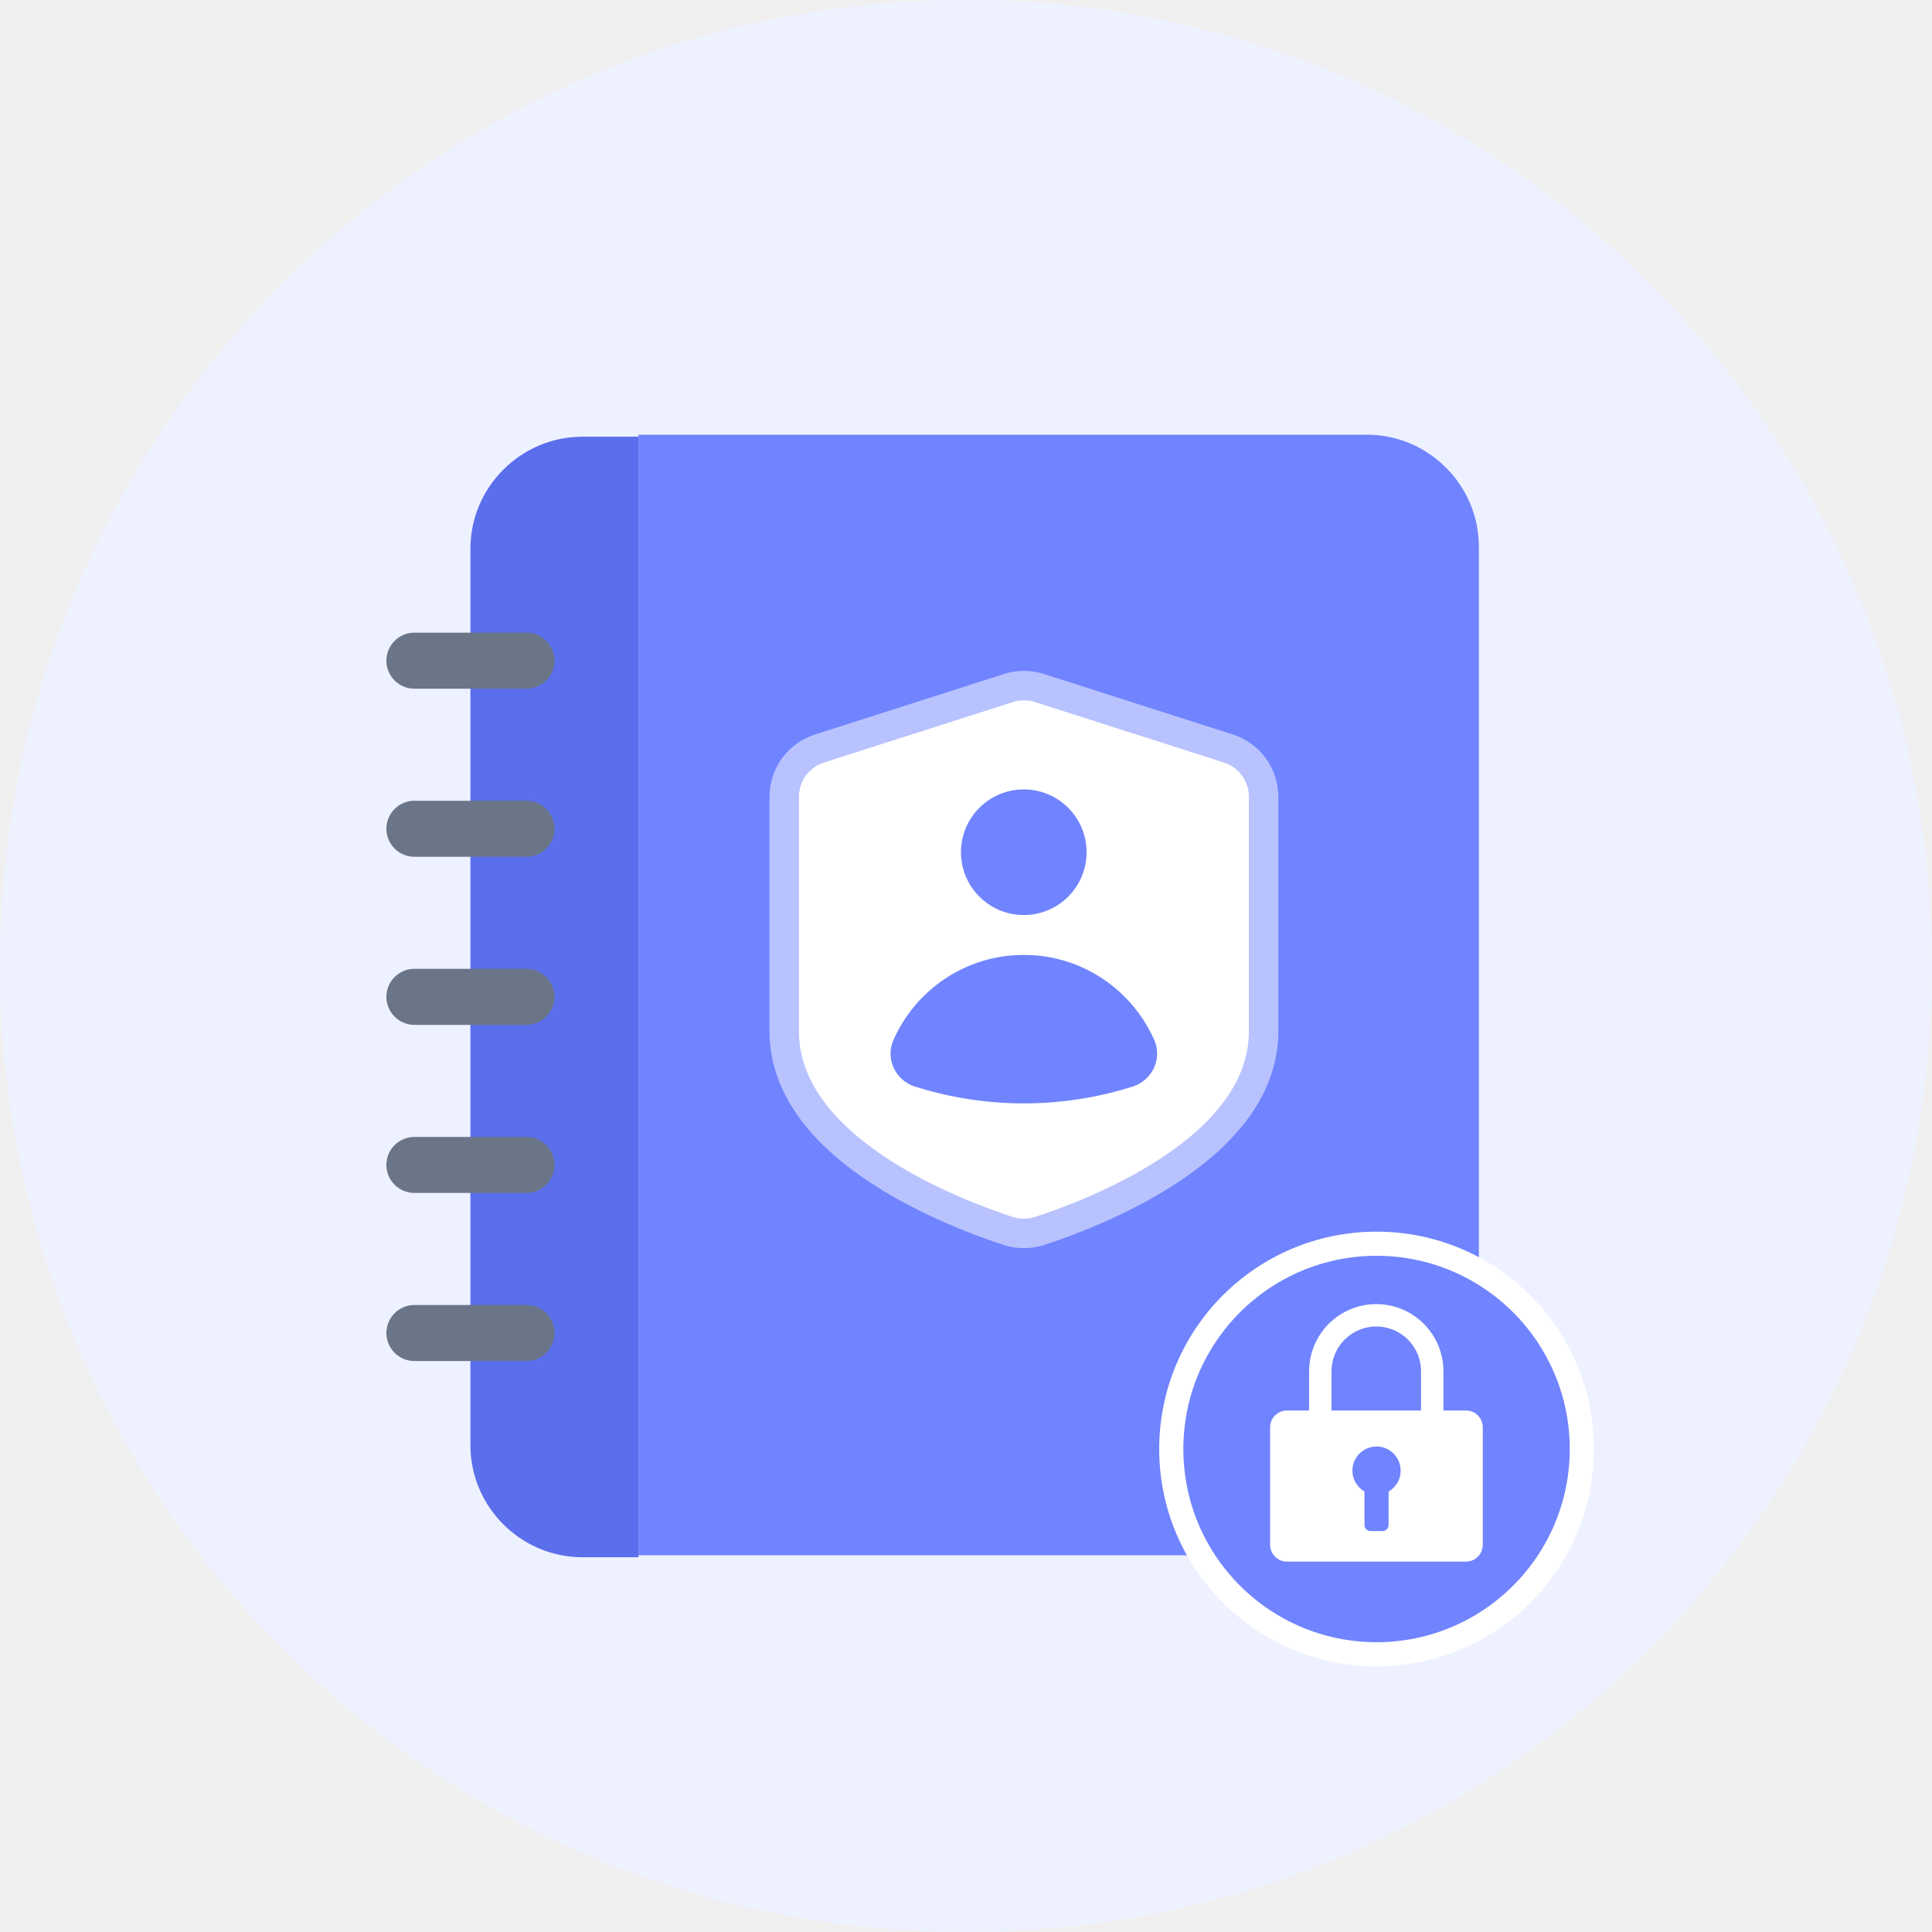
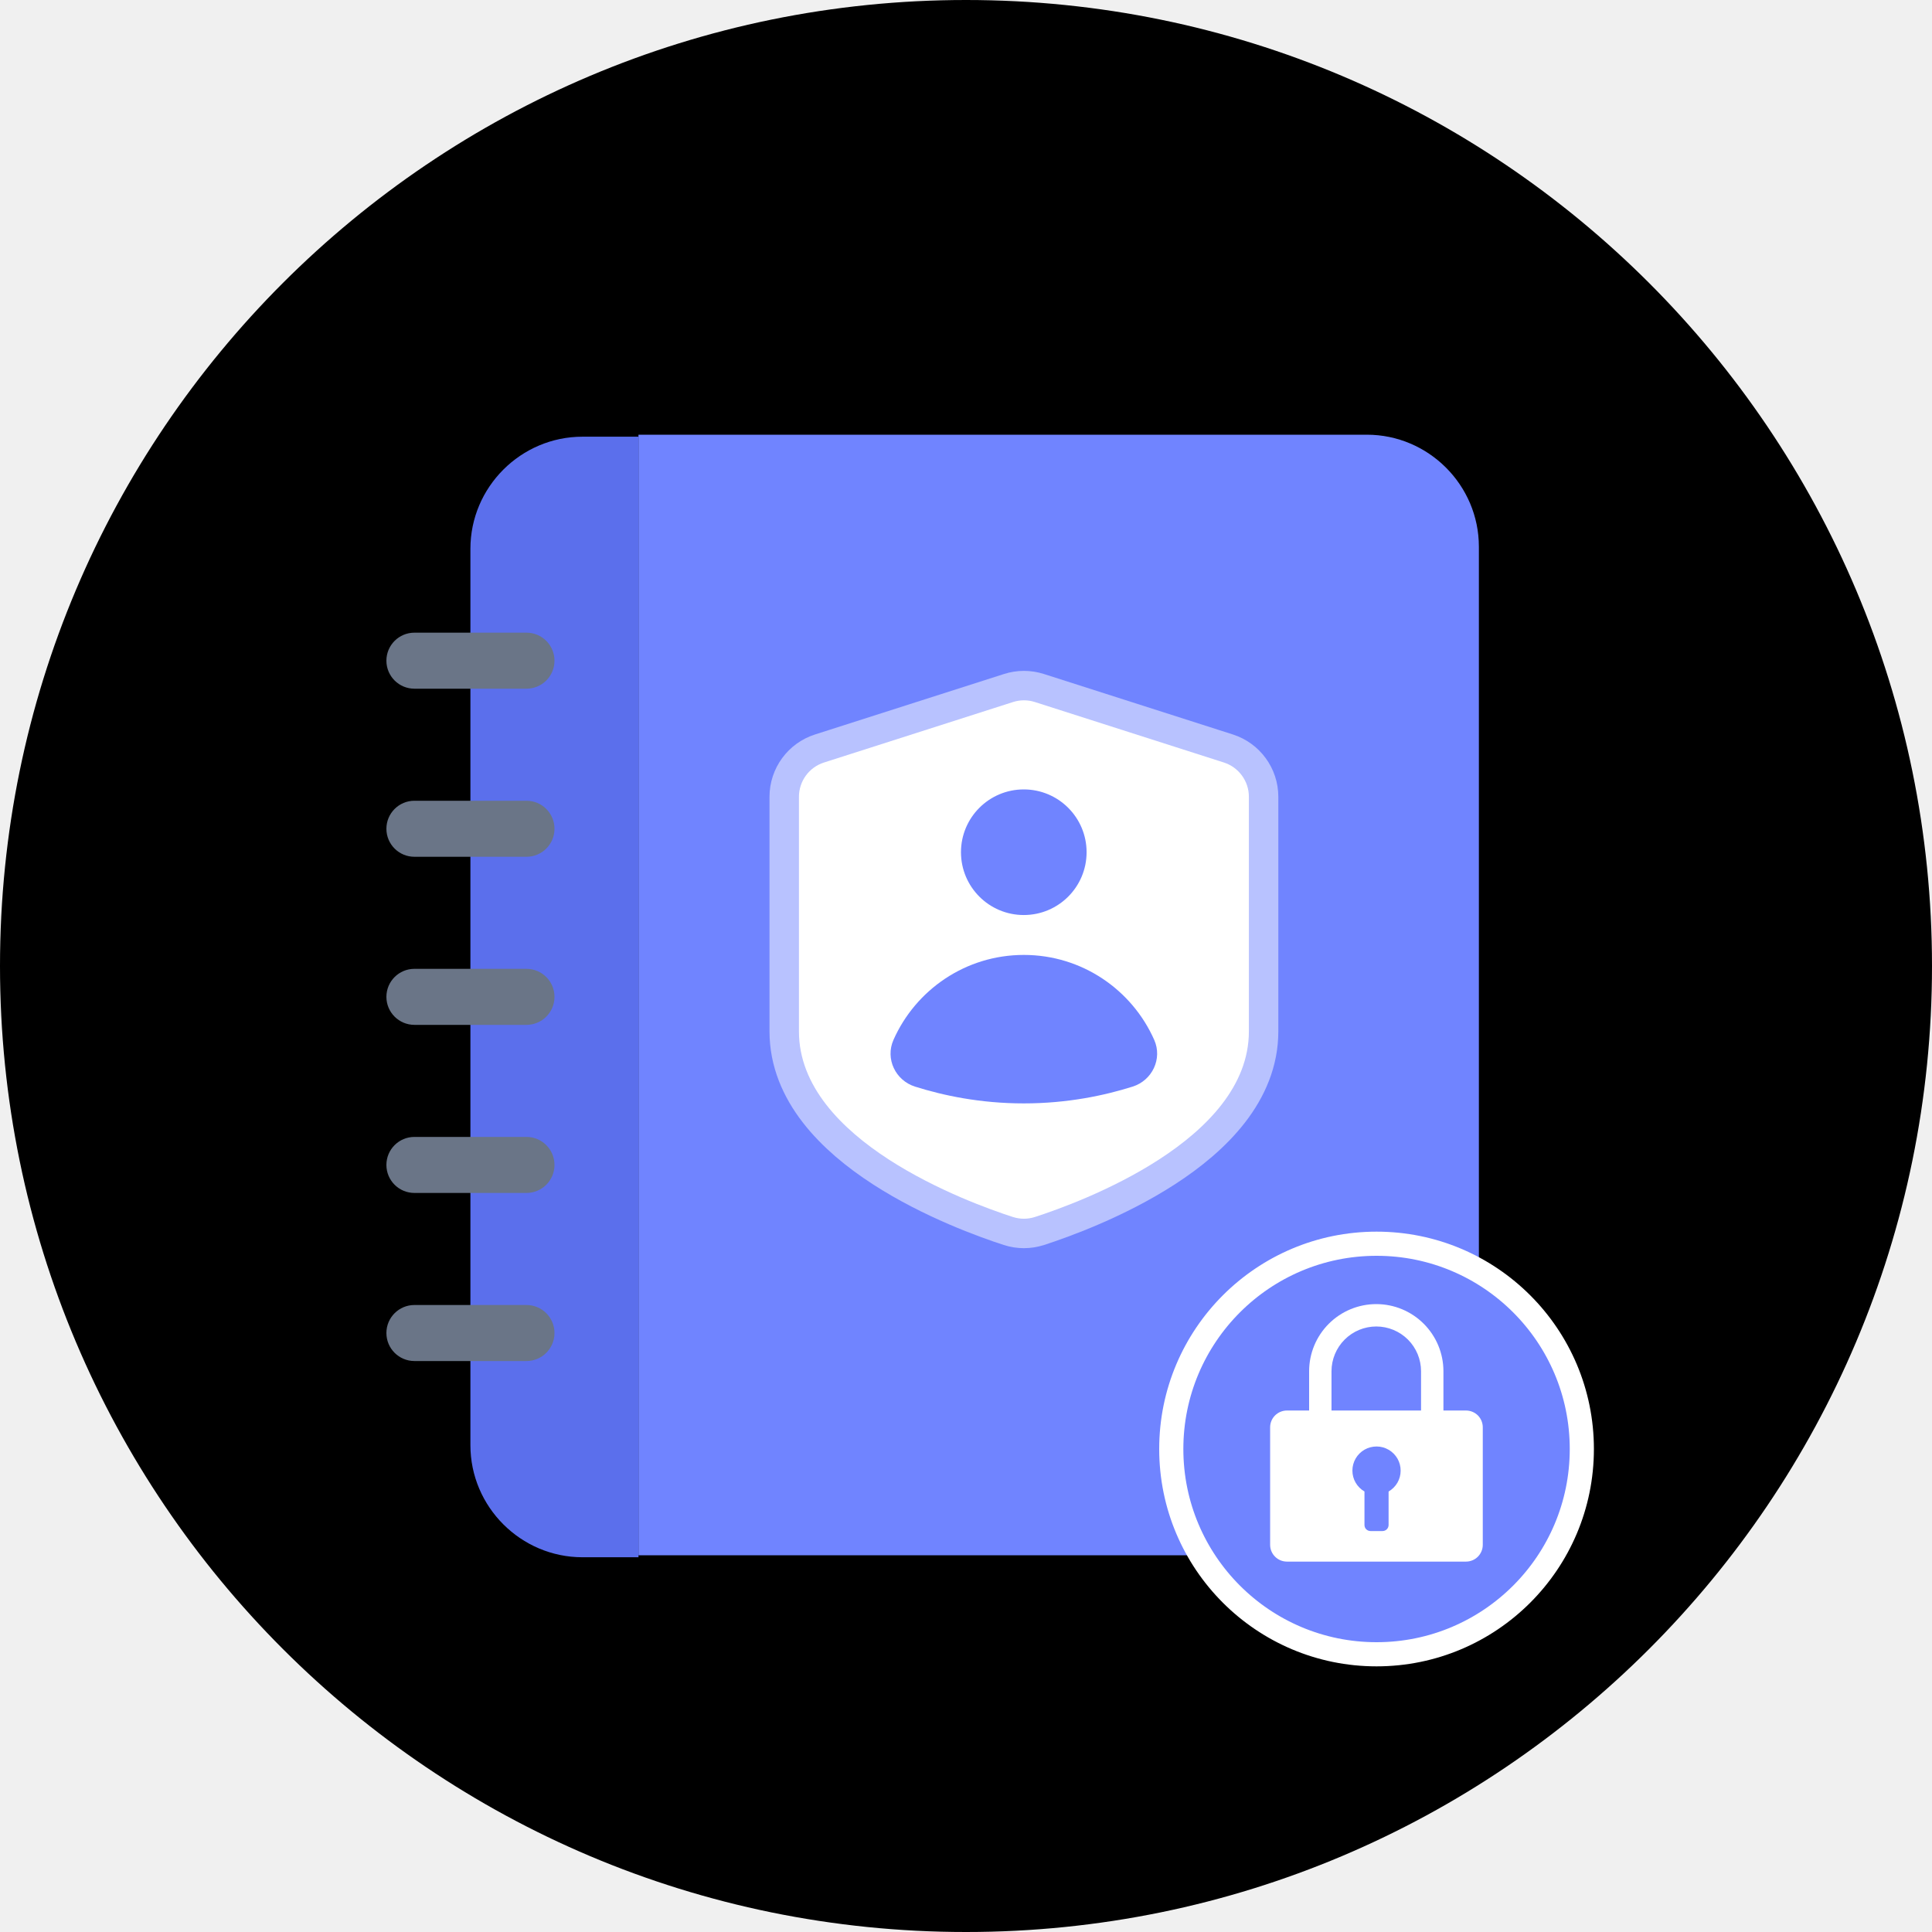
<svg xmlns="http://www.w3.org/2000/svg" width="60" height="60" viewBox="0 0 60 60" fill="none">
-   <rect width="60" height="60" rx="30" fill="#EEF1FF" />
+   <rect width="60" height="60" rx="30" fill="currentColor" />
  <path d="M42.448 48.3H19.828V13.5H42.448C44.362 13.5 45.928 15.066 45.928 16.98V44.82C45.928 46.734 44.362 48.3 42.448 48.3Z" fill="#7084FF" />
  <path d="M32.139 21.802L38.008 23.68C38.47 23.828 38.785 24.259 38.785 24.744V32.031C38.785 35.418 33.549 37.339 32.143 37.794C31.916 37.867 31.681 37.867 31.454 37.794C30.048 37.339 24.812 35.418 24.812 32.031V24.745C24.812 24.259 25.127 23.828 25.589 23.681L31.458 21.803C31.679 21.732 31.917 21.731 32.139 21.802Z" fill="white" stroke="white" stroke-opacity="0.5" stroke-width="1.829" stroke-linecap="round" stroke-linejoin="round" />
  <path d="M31.794 28.417C32.872 28.417 33.745 27.544 33.745 26.466C33.745 25.389 32.872 24.516 31.794 24.516C30.717 24.516 29.844 25.389 29.844 26.466C29.844 27.544 30.717 28.417 31.794 28.417Z" fill="#7084FF" />
  <path d="M35.174 33.746C35.784 33.554 36.105 32.88 35.846 32.296C35.158 30.742 33.605 29.656 31.796 29.656C29.987 29.656 28.435 30.742 27.747 32.296C27.488 32.881 27.808 33.554 28.418 33.746C29.287 34.02 30.437 34.267 31.796 34.267C33.155 34.267 34.305 34.02 35.174 33.746Z" fill="#7084FF" />
  <path d="M18.089 13.562H19.829V48.362H18.089C16.175 48.362 14.609 46.796 14.609 44.882V17.043C14.609 15.129 16.175 13.562 18.089 13.562Z" fill="#5B6FEC" />
  <path d="M16.35 42.268H12.87C12.39 42.268 12 41.879 12 41.398C12 40.917 12.39 40.528 12.87 40.528H16.35C16.83 40.528 17.22 40.917 17.22 41.398C17.22 41.879 16.83 42.268 16.35 42.268ZM16.35 37.048H12.87C12.39 37.048 12 36.66 12 36.178C12 35.697 12.39 35.308 12.87 35.308H16.35C16.83 35.308 17.22 35.697 17.22 36.178C17.22 36.66 16.83 37.048 16.35 37.048ZM16.35 31.828H12.87C12.39 31.828 12 31.439 12 30.958C12 30.477 12.39 30.088 12.87 30.088H16.35C16.83 30.088 17.22 30.477 17.22 30.958C17.22 31.439 16.83 31.828 16.35 31.828ZM16.35 26.608H12.87C12.39 26.608 12 26.22 12 25.738C12 25.257 12.39 24.868 12.87 24.868H16.35C16.83 24.868 17.22 25.257 17.22 25.738C17.22 26.22 16.83 26.608 16.35 26.608ZM16.35 21.388H12.87C12.39 21.388 12 21 12 20.518C12 20.037 12.39 19.648 12.87 19.648H16.35C16.83 19.648 17.22 20.037 17.22 20.518C17.22 21 16.83 21.388 16.35 21.388Z" fill="#6A7587" />
  <rect x="36.375" y="38.625" width="12.75" height="12.75" rx="6.375" fill="#7084FF" stroke="white" stroke-width="0.75" />
  <path d="M44.827 44.845H44.132V42.586C44.132 42.217 43.986 41.863 43.725 41.602C43.464 41.342 43.11 41.195 42.742 41.195C42.373 41.195 42.019 41.342 41.759 41.602C41.498 41.863 41.351 42.217 41.351 42.586V44.845H40.656V42.586C40.656 42.032 40.876 41.502 41.267 41.111C41.658 40.72 42.189 40.5 42.742 40.5C43.295 40.5 43.825 40.72 44.216 41.111C44.607 41.502 44.827 42.032 44.827 42.586V44.845Z" fill="white" />
  <path d="M45.528 43.805H39.967C39.828 43.805 39.696 43.86 39.598 43.957C39.5 44.055 39.445 44.188 39.445 44.326V47.976C39.445 48.114 39.5 48.246 39.598 48.344C39.696 48.442 39.828 48.497 39.967 48.497H45.528C45.666 48.497 45.799 48.442 45.897 48.344C45.994 48.246 46.049 48.114 46.049 47.976V44.326C46.049 44.188 45.994 44.055 45.897 43.957C45.799 43.86 45.666 43.805 45.528 43.805Z" fill="white" />
  <path d="M43.498 45.675C43.499 45.543 43.465 45.413 43.4 45.299C43.334 45.185 43.24 45.09 43.126 45.024C43.012 44.957 42.883 44.922 42.751 44.922C42.62 44.922 42.49 44.956 42.376 45.021C42.262 45.087 42.167 45.181 42.101 45.295C42.035 45.409 42 45.538 42 45.67C42 45.802 42.034 45.931 42.1 46.045C42.166 46.159 42.261 46.254 42.375 46.32V47.36C42.375 47.41 42.394 47.458 42.429 47.493C42.465 47.528 42.512 47.548 42.562 47.548H42.937C42.986 47.548 43.034 47.528 43.069 47.493C43.104 47.458 43.124 47.41 43.124 47.36V46.32C43.237 46.255 43.332 46.161 43.398 46.047C43.463 45.934 43.498 45.806 43.498 45.675Z" fill="#7084FF" />
</svg>
